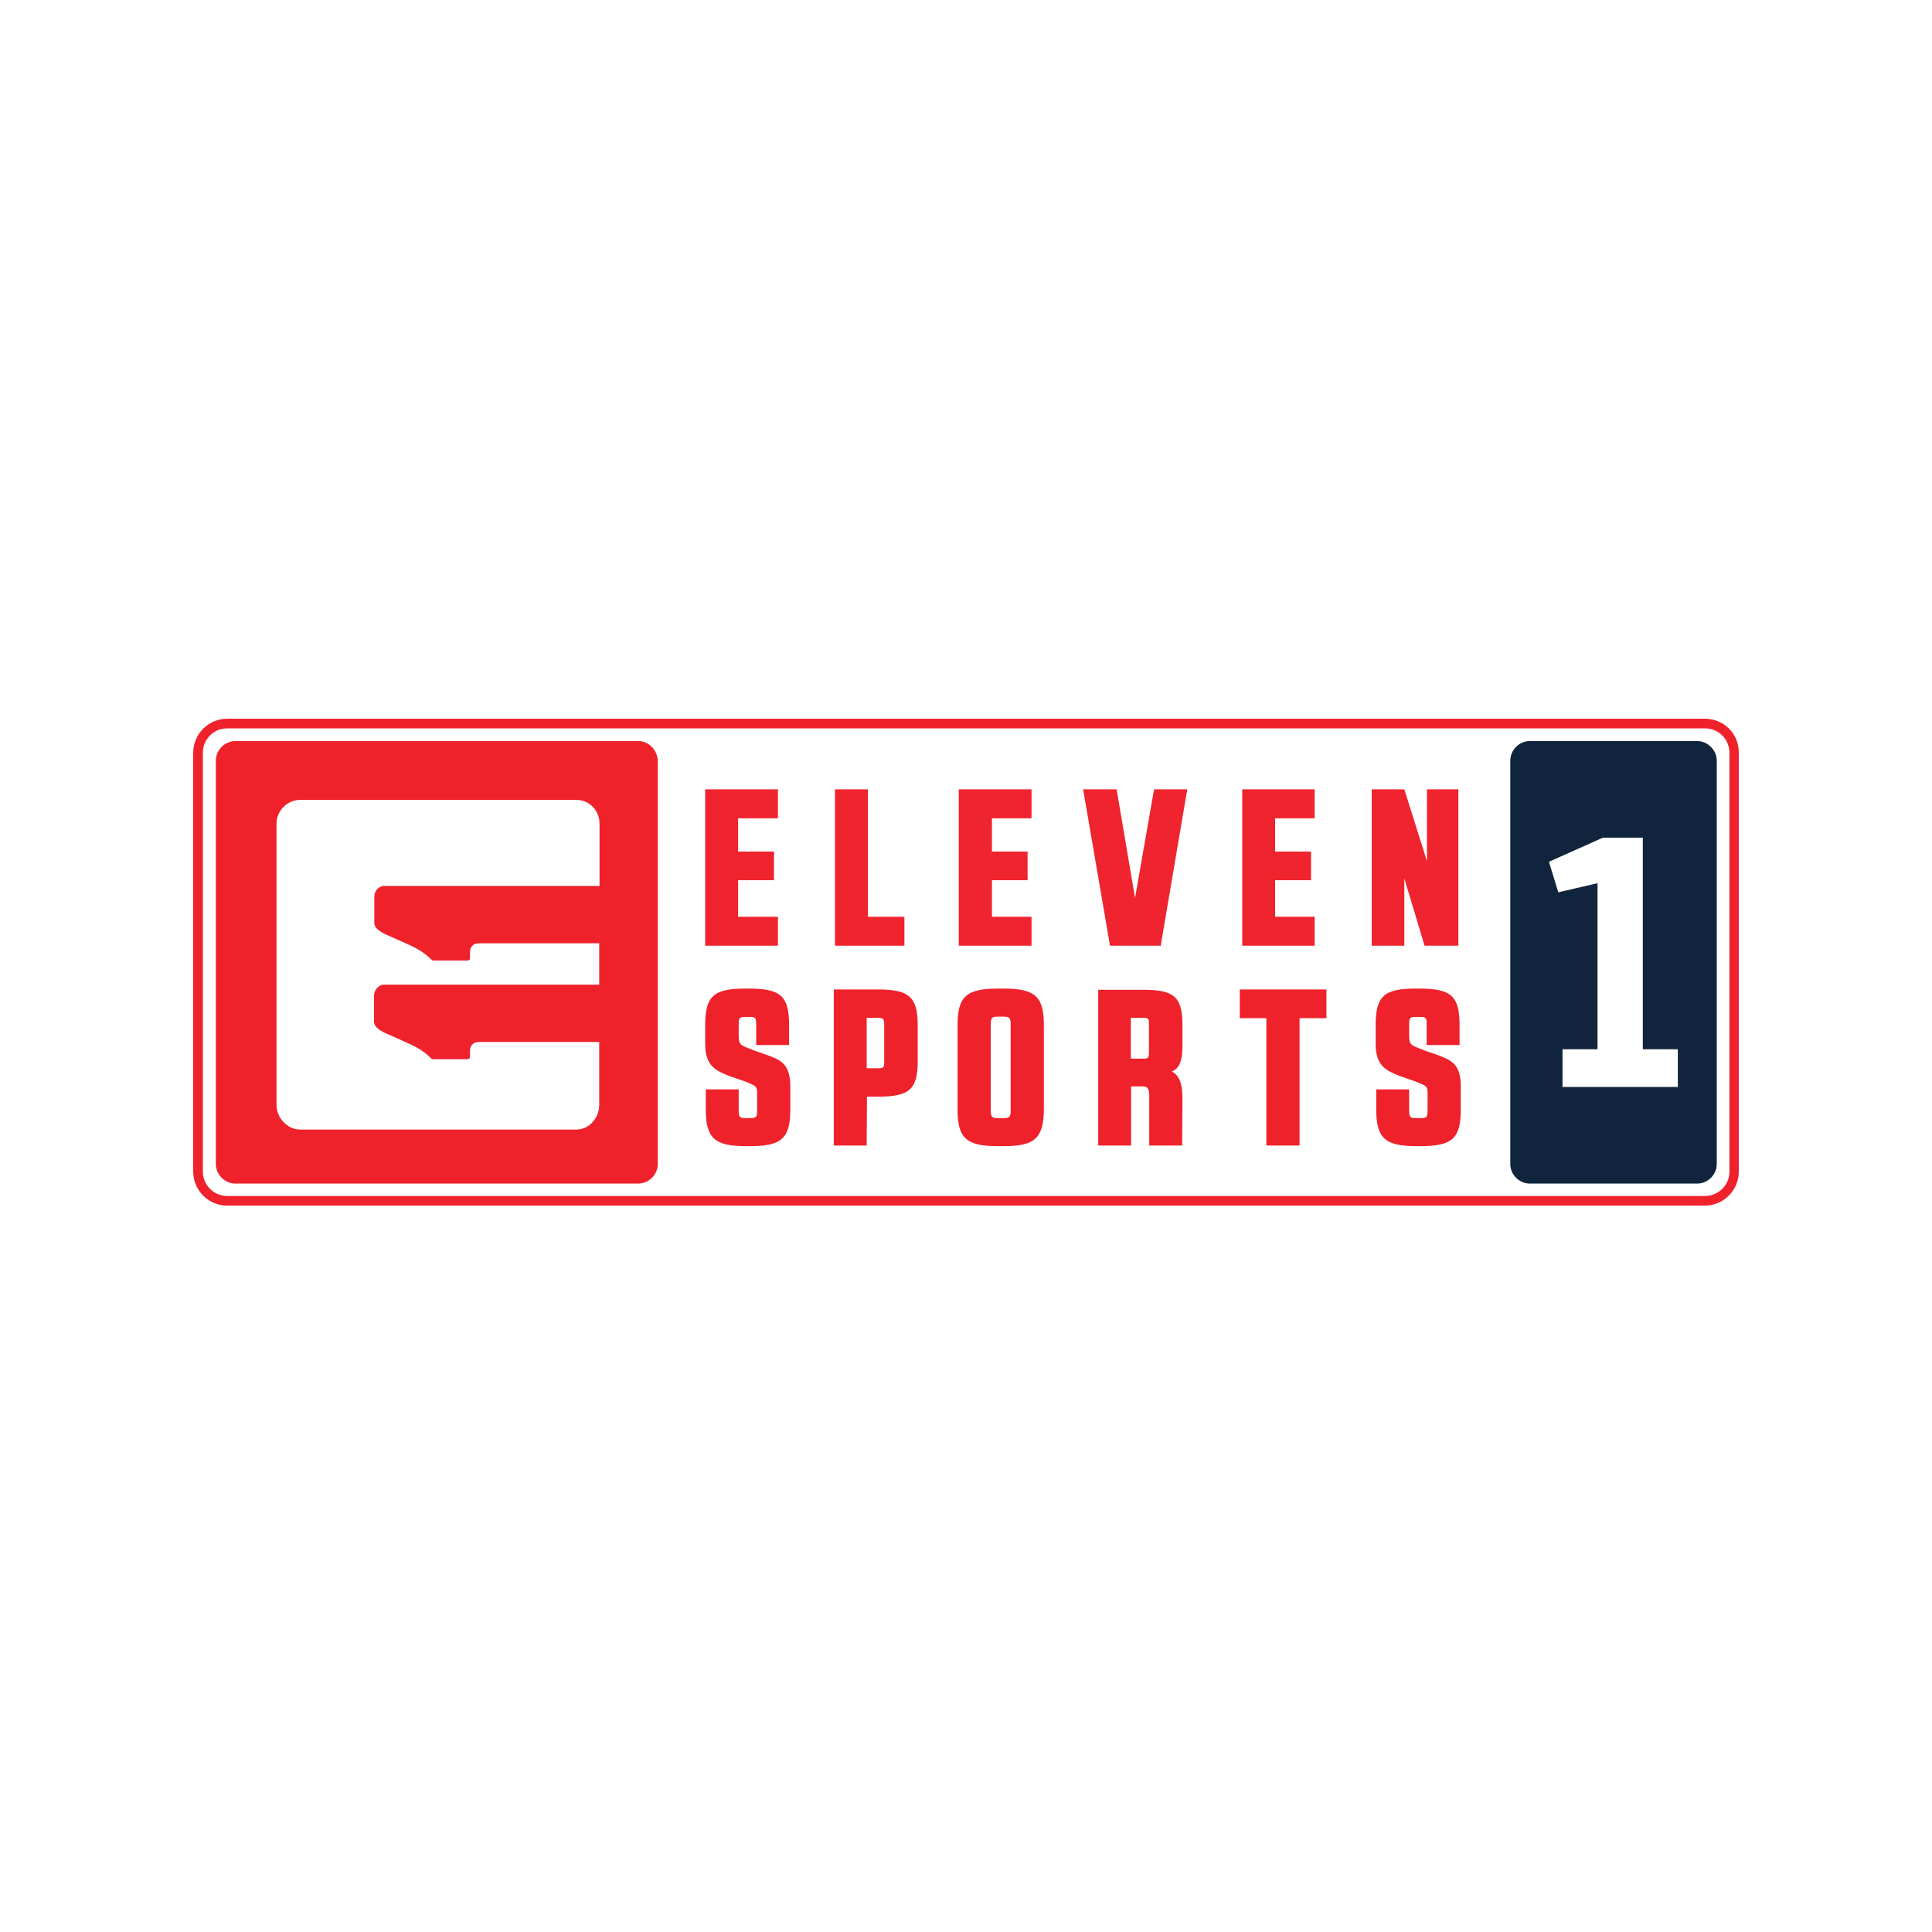
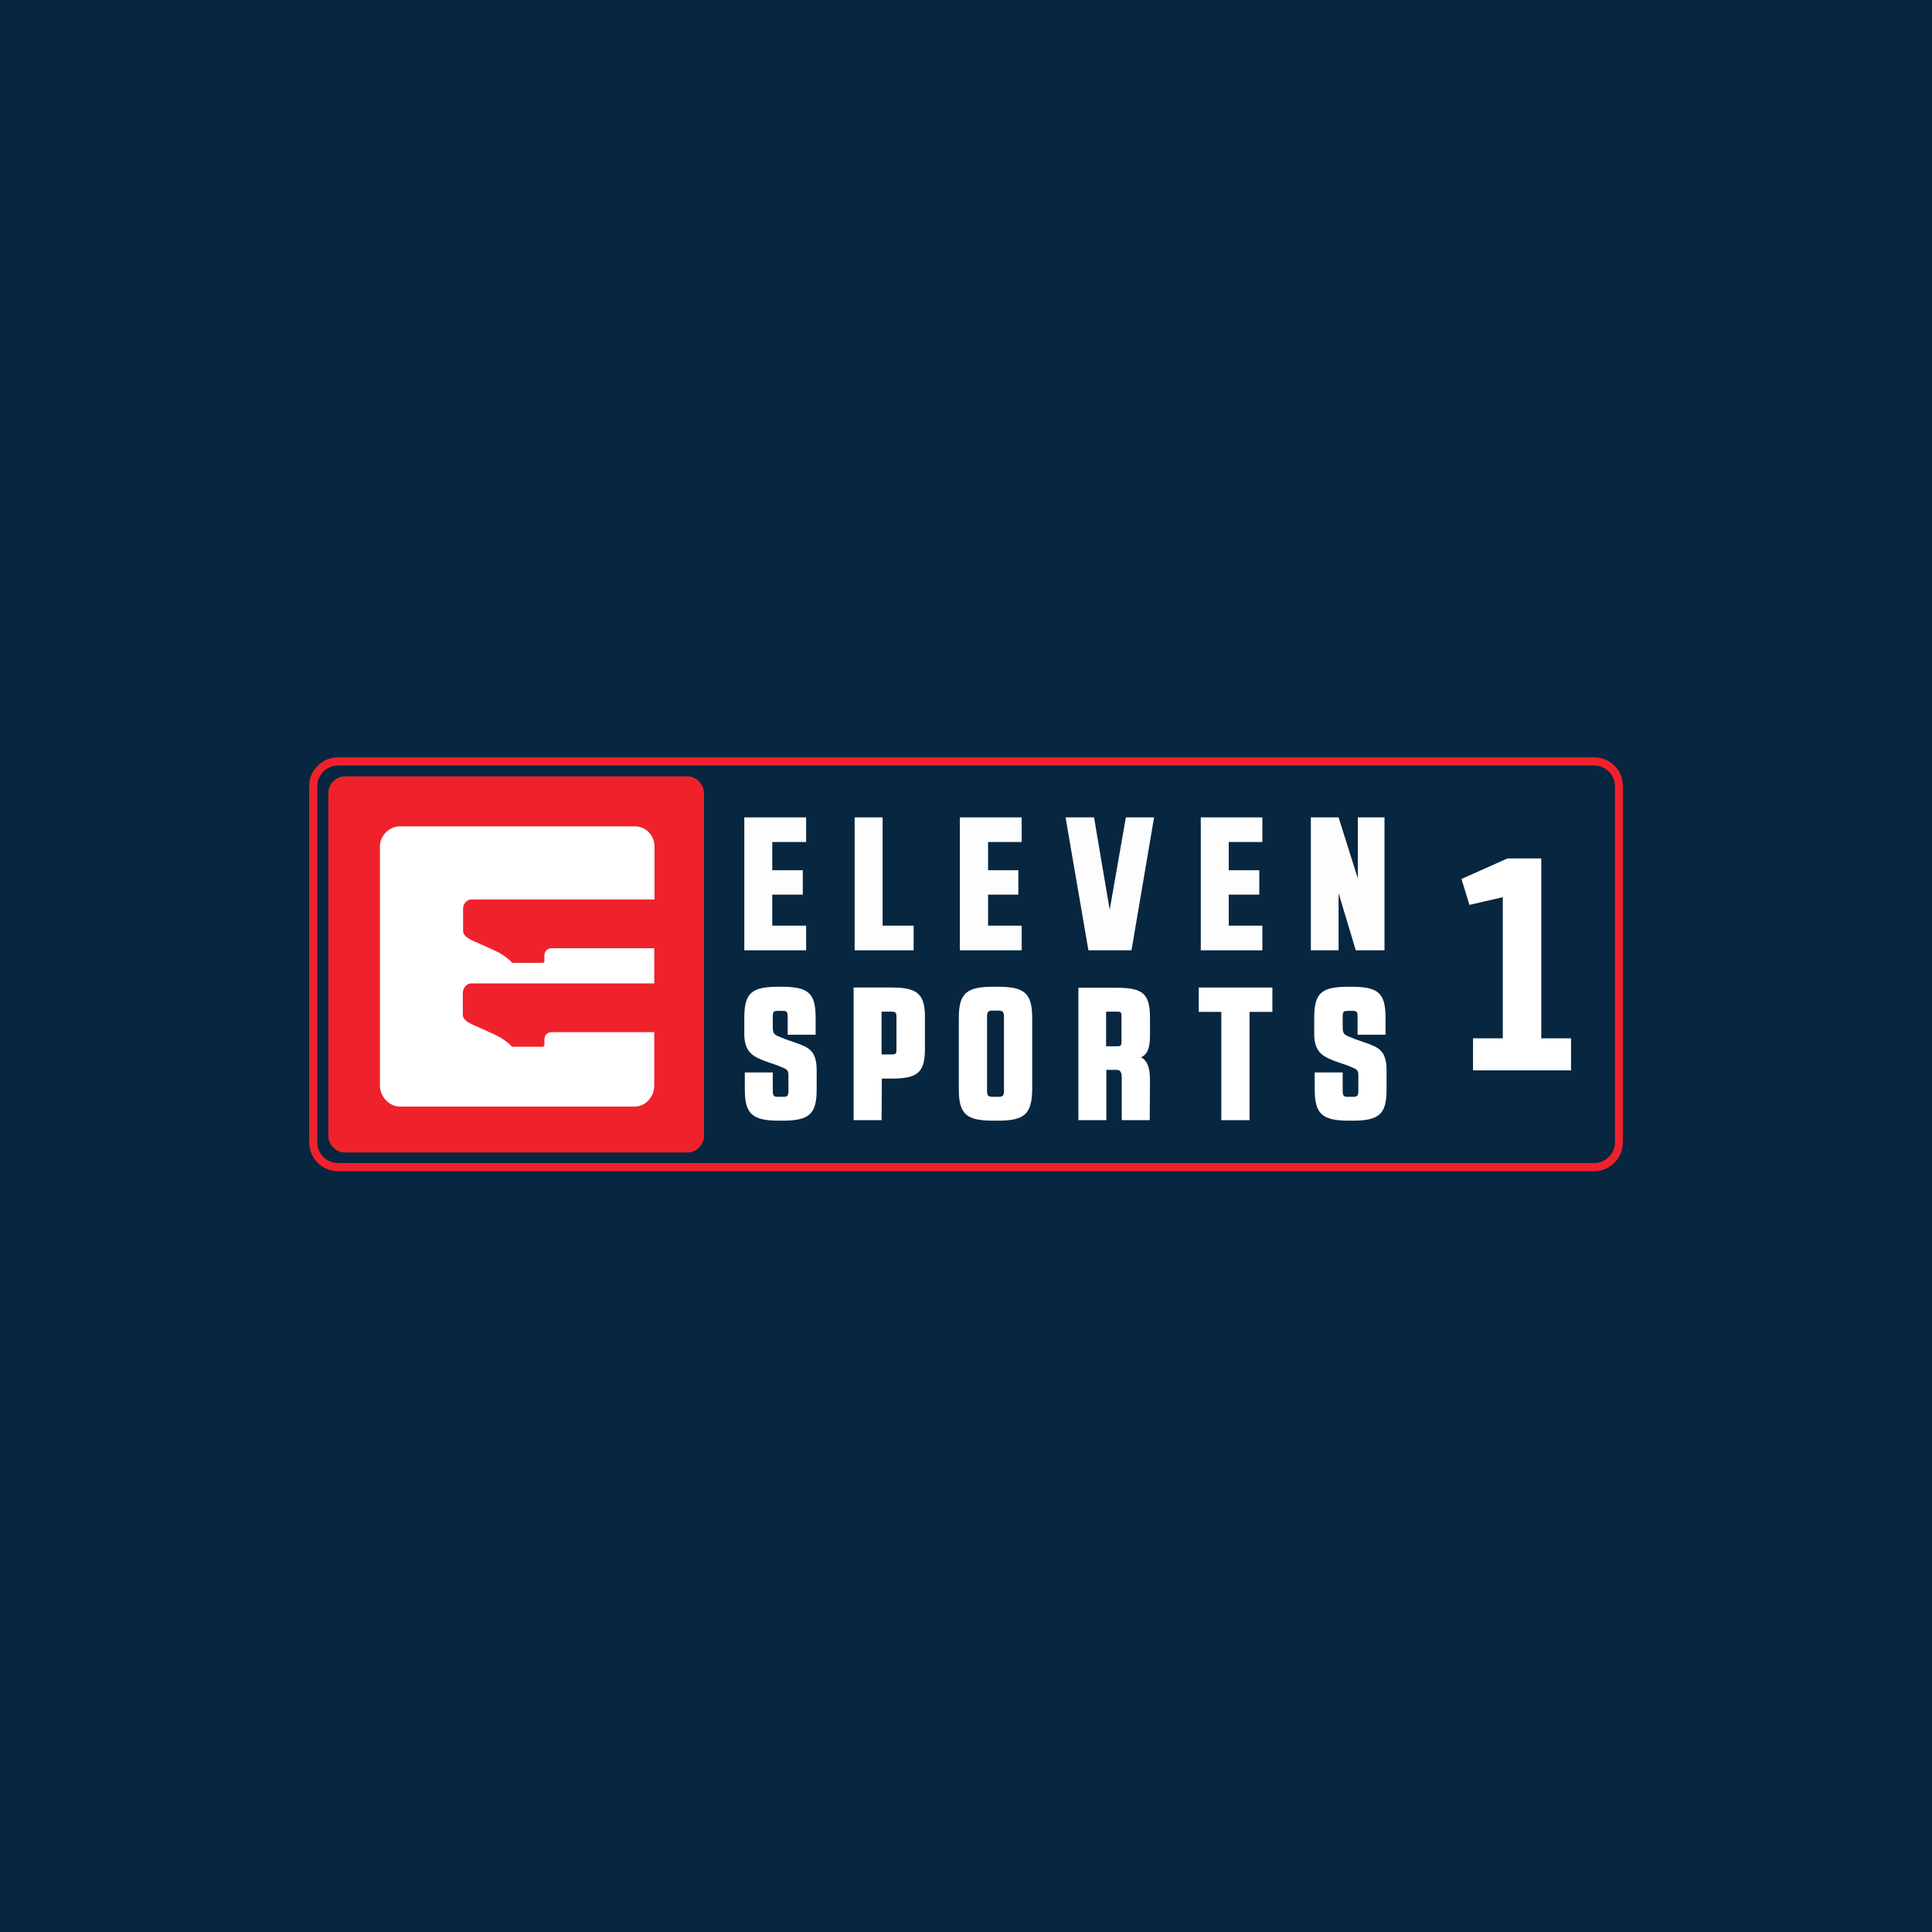
<svg xmlns="http://www.w3.org/2000/svg" width="250" height="250" viewBox="0 0 250 250" fill="none">
-   <rect width="250" height="250" fill="white" />
-   <path d="M220.624 93H29.414C26.992 93 25 94.953 25 97.414V151.594C25 154.015 26.953 156.008 29.414 156.008H220.585C223.007 156.008 224.999 154.055 224.999 151.594V97.414C225.038 94.953 223.046 93 220.624 93ZM223.788 151.594C223.788 153.351 222.382 154.758 220.624 154.758H29.414C27.656 154.758 26.25 153.351 26.25 151.594V97.414C26.25 95.656 27.656 94.25 29.414 94.25H220.624C222.382 94.25 223.788 95.656 223.788 97.414V151.594Z" fill="#EF222C" />
-   <path d="M82.578 95.891H30.469C29.102 95.891 27.93 97.023 27.93 98.43V150.617C27.93 151.984 29.062 153.156 30.469 153.156H82.578C83.945 153.156 85.117 152.023 85.117 150.617V98.43C85.078 97.062 83.945 95.891 82.578 95.891Z" fill="#EF222C" />
-   <path d="M48.438 116.008V119.406C48.438 119.719 48.555 119.953 48.789 120.187C49.062 120.461 49.414 120.656 49.766 120.852C50.82 121.32 51.914 121.789 53.008 122.297C54.062 122.766 55.078 123.391 55.898 124.25L56.055 124.289C57.5 124.289 58.945 124.289 60.391 124.289H60.547C60.742 124.25 60.82 124.172 60.82 123.977C60.82 123.742 60.82 123.469 60.82 123.234C60.82 122.883 60.898 122.57 61.172 122.336C61.406 122.102 61.719 122.062 62.031 122.062H77.539V127.414H49.727H49.531C48.906 127.531 48.438 128.156 48.398 128.781V132.18C48.398 132.492 48.516 132.726 48.75 132.961C49.023 133.234 49.375 133.43 49.727 133.625C50.781 134.094 51.875 134.562 52.969 135.07C54.023 135.539 55.039 136.164 55.859 137.023L56.016 137.062C57.461 137.062 58.906 137.062 60.352 137.062H60.547C60.742 137.023 60.781 136.945 60.82 136.75C60.82 136.516 60.82 136.242 60.82 136.008C60.82 135.656 60.898 135.344 61.172 135.109C61.406 134.875 61.719 134.836 62.031 134.836H77.539V143C77.539 144.641 76.25 146.164 74.57 146.164H38.828C37.188 146.164 35.781 144.641 35.781 143V106.555C35.781 104.914 37.188 103.508 38.828 103.508H74.609C76.25 103.508 77.578 104.875 77.578 106.555V114.641H49.727H49.531C48.906 114.758 48.438 115.383 48.438 116.008Z" fill="white" />
-   <path opacity="0.99" d="M100.664 122.375H91.25V102.141H100.664V105.891H95.508V110.187H100.156V113.898H95.508V118.625H100.664V122.375Z" fill="#EF222C" />
-   <path opacity="0.99" d="M117.031 122.375H108.047V102.141H112.305V118.625H117.031V122.375Z" fill="#EF222C" />
-   <path opacity="0.99" d="M133.477 122.375H124.062V102.141H133.477V105.891H128.359V110.187H132.969V113.898H128.359V118.625H133.477V122.375Z" fill="#EF222C" />
-   <path opacity="0.99" d="M150.195 122.375H143.633L143.594 122.141L140.156 102.141H144.492L146.875 116.203L149.336 102.141H153.633L150.195 122.375Z" fill="#EF222C" />
-   <path opacity="0.99" d="M170.117 122.375H160.742V102.141H170.117V105.891H165V110.187H169.648V113.898H165V118.625H170.117V122.375Z" fill="#EF222C" />
-   <path opacity="0.99" d="M188.711 122.375H184.336L181.719 113.664V122.375H177.5V102.141H181.719L184.648 111.437V102.141H188.711V122.375Z" fill="#EF222C" />
-   <path d="M97.07 148.312H96.562C92.461 148.312 91.328 147.297 91.328 143.547V140.969H95.586V143.781C95.586 144.641 95.82 144.68 96.523 144.68H97.031C97.734 144.68 97.969 144.641 97.969 143.781V141.437C97.969 140.578 97.734 140.5 96.914 140.148C96.758 140.109 96.641 140.031 96.445 139.953L94.414 139.25C92.734 138.586 91.25 138 91.25 135.109V132.687C91.25 128.898 92.305 127.922 96.484 127.922H96.875C101.055 127.922 102.109 128.898 102.109 132.687V135.227H97.852V132.453C97.852 131.594 97.617 131.594 96.914 131.594H96.523C95.781 131.594 95.586 131.633 95.586 132.453V134.016C95.586 135.187 95.82 135.266 97.305 135.812L97.344 135.852L99.258 136.516C100.937 137.141 102.266 137.609 102.266 140.578V143.586C102.266 147.297 101.133 148.312 97.07 148.312Z" fill="#EF222C" />
-   <path d="M112.148 148.234H107.891V128.039H113.672C117.617 128.039 118.75 129.016 118.75 132.609V137.336C118.75 140.93 117.695 141.906 113.672 141.906H112.187L112.148 148.234ZM112.148 138.234H113.594C114.219 138.234 114.414 138.195 114.414 137.531V132.453C114.414 131.789 114.18 131.711 113.594 131.711H112.148V138.234Z" fill="#EF222C" />
-   <path d="M129.844 148.312H129.141C125.039 148.312 123.906 147.297 123.906 143.547V132.687C123.906 128.937 125.039 127.922 129.141 127.922H129.844C133.945 127.922 135.078 128.937 135.078 132.687V143.547C135.039 147.297 133.906 148.312 129.844 148.312ZM129.18 131.555C128.437 131.555 128.203 131.633 128.203 132.492V143.742C128.203 144.602 128.437 144.68 129.18 144.68H129.805C130.547 144.68 130.781 144.602 130.781 143.742V132.492C130.781 131.633 130.508 131.555 129.805 131.555H129.18Z" fill="#EF222C" />
-   <path d="M152.969 148.234H148.711V141.672C148.711 140.578 148.125 140.578 147.93 140.578H146.367V148.234H142.109V128.078H147.969C151.953 128.078 153.008 129.016 153.008 132.648V135.383C153.008 137.258 152.617 138.234 151.641 138.664C152.617 139.172 153.008 140.227 153.008 142.141L152.969 148.234ZM146.328 136.984H147.93C148.477 136.984 148.672 136.984 148.672 136.242V132.375C148.672 131.711 148.477 131.711 147.891 131.711H146.328V136.984Z" fill="#EF222C" />
-   <path d="M168.164 148.234H163.867V131.75H160.43V128.039H171.641V131.75H168.164V148.234Z" fill="#EF222C" />
-   <path d="M183.828 148.312H183.32C179.219 148.312 178.086 147.297 178.086 143.547V140.969H182.344V143.781C182.344 144.641 182.578 144.68 183.281 144.68H183.789C184.492 144.68 184.727 144.641 184.727 143.781V141.437C184.727 140.578 184.492 140.5 183.672 140.148C183.516 140.109 183.398 140.031 183.203 139.953L181.172 139.25C179.492 138.586 178.008 138 178.008 135.109V132.687C178.008 128.898 179.062 127.922 183.242 127.922H183.633C187.812 127.922 188.867 128.898 188.867 132.687V135.227H184.609V132.453C184.609 131.594 184.375 131.594 183.672 131.594H183.281C182.539 131.594 182.344 131.633 182.344 132.453V134.016C182.344 135.187 182.578 135.266 184.062 135.812L184.102 135.852L186.016 136.516C187.695 137.141 189.023 137.609 189.023 140.578V143.586C189.023 147.297 187.93 148.312 183.828 148.312Z" fill="#EF222C" />
-   <path d="M222.148 98.43V150.617C222.148 151.984 221.016 153.156 219.609 153.156H197.969C196.602 153.156 195.43 152.023 195.43 150.617V98.43C195.43 97.062 196.562 95.891 197.969 95.891H219.609C220.976 95.891 222.148 97.062 222.148 98.43Z" fill="#10253D" />
-   <path d="M200.43 111.516L207.422 108.391H212.578V135.773H217.109V140.656H202.187V135.773H206.719V114.289L201.641 115.461L200.43 111.516Z" fill="white" />
+   <rect width="250" height="250" fill="#072640" />
+   <path d="M206.281 98H43.752C41.693 98 40 99.66 40 101.752V147.805C40 149.863 41.66 151.556 43.752 151.556H206.248C208.306 151.556 210 149.896 210 147.805V101.752C210.033 99.66 208.339 98 206.281 98ZM208.97 147.805C208.97 149.299 207.775 150.494 206.281 150.494H43.752C42.258 150.494 41.062 149.299 41.062 147.805V101.752C41.062 100.258 42.258 99.062 43.752 99.062H206.281C207.775 99.062 208.97 100.258 208.97 101.752V147.805Z" fill="#EF222C" />
+   <path d="M88.941 100.457H44.648C43.486 100.457 42.49 101.42 42.49 102.615V146.974C42.49 148.137 43.453 149.133 44.648 149.133H88.941C90.103 149.133 91.1 148.17 91.1 146.974V102.615C91.066 101.453 90.103 100.457 88.941 100.457Z" fill="#EF222C" />
+   <path d="M59.922 117.557V120.445C59.922 120.711 60.022 120.91 60.221 121.109C60.453 121.342 60.752 121.508 61.051 121.674C61.947 122.072 62.877 122.471 63.807 122.902C64.703 123.301 65.566 123.832 66.264 124.562L66.396 124.596C67.625 124.596 68.853 124.596 70.082 124.596H70.215C70.381 124.562 70.447 124.496 70.447 124.33C70.447 124.131 70.447 123.898 70.447 123.699C70.447 123.4 70.514 123.135 70.746 122.936C70.945 122.736 71.211 122.703 71.477 122.703H84.658V127.252H61.017H60.852C60.32 127.352 59.922 127.883 59.889 128.414V131.303C59.889 131.568 59.988 131.768 60.188 131.967C60.42 132.199 60.719 132.365 61.017 132.531C61.914 132.93 62.844 133.328 63.773 133.76C64.67 134.158 65.533 134.689 66.23 135.42L66.363 135.453C67.592 135.453 68.82 135.453 70.049 135.453H70.215C70.381 135.42 70.414 135.353 70.447 135.187C70.447 134.988 70.447 134.756 70.447 134.557C70.447 134.258 70.514 133.992 70.746 133.793C70.945 133.594 71.211 133.56 71.477 133.56H84.658V140.5C84.658 141.894 83.562 143.189 82.135 143.189H51.754C50.359 143.189 49.164 141.894 49.164 140.5V109.521C49.164 108.127 50.359 106.932 51.754 106.932H82.168C83.562 106.932 84.691 108.094 84.691 109.521V116.395H61.017H60.852C60.32 116.494 59.922 117.025 59.922 117.557Z" fill="white" />
+   <path opacity="0.99" d="M104.314 122.969H96.312V105.77H104.314V108.957H99.932V112.609H103.883V115.764H99.932V119.781H104.314V122.969Z" fill="white" />
+   <path opacity="0.99" d="M118.227 122.969H110.59V105.77H114.209V119.781H118.227V122.969Z" fill="white" />
+   <path opacity="0.99" d="M132.205 122.969H124.203V105.77H132.205V108.957H127.855V112.609H131.773V115.764H127.855V119.781H132.205V122.969Z" fill="white" />
+   <path opacity="0.99" d="M146.416 122.969H140.838L140.805 122.769L137.883 105.77H141.568L143.594 117.723L145.686 105.77H149.338L146.416 122.969Z" fill="white" />
+   <path opacity="0.99" d="M163.35 122.969H155.381V105.77H163.35V108.957H159V112.609H162.951V115.764H159V119.781H163.35V122.969Z" fill="white" />
+   <path opacity="0.99" d="M179.154 122.969H175.436L173.211 115.564V122.969H169.625V105.77H173.211L175.701 113.672V105.77H179.154V122.969Z" fill="white" />
+   <path d="M101.26 145.016H100.828C97.342 145.016 96.379 144.152 96.379 140.965V138.773H99.998V141.164C99.998 141.894 100.197 141.928 100.795 141.928H101.227C101.824 141.928 102.023 141.894 102.023 141.164V139.172C102.023 138.441 101.824 138.375 101.127 138.076C100.994 138.043 100.895 137.977 100.728 137.91L99.002 137.312C97.574 136.748 96.312 136.25 96.312 133.793V131.734C96.312 128.514 97.209 127.684 100.762 127.684H101.094C104.646 127.684 105.543 128.514 105.543 131.734V133.893H101.924V131.535C101.924 130.805 101.725 130.805 101.127 130.805H100.795C100.164 130.805 99.998 130.838 99.998 131.535V132.863C99.998 133.859 100.197 133.926 101.459 134.391L101.492 134.424L103.119 134.988C104.547 135.52 105.676 135.918 105.676 138.441V140.998C105.676 144.152 104.713 145.016 101.26 145.016Z" fill="white" />
+   <path d="M114.076 144.949H110.457V127.783H115.371C118.725 127.783 119.687 128.613 119.687 131.668V135.686C119.687 138.74 118.791 139.57 115.371 139.57H114.109L114.076 144.949ZM114.076 136.449H115.305C115.836 136.449 116.002 136.416 116.002 135.852V131.535C116.002 130.971 115.803 130.904 115.305 130.904H114.076V136.449Z" fill="white" />
+   <path d="M129.117 145.016H128.52C125.033 145.016 124.07 144.152 124.07 140.965V131.734C124.07 128.547 125.033 127.684 128.52 127.684H129.117C132.603 127.684 133.566 128.547 133.566 131.734V140.965C133.533 144.152 132.57 145.016 129.117 145.016ZM128.553 130.771C127.922 130.771 127.723 130.838 127.723 131.568V141.131C127.723 141.861 127.922 141.928 128.553 141.928H129.084C129.715 141.928 129.914 141.861 129.914 141.131V131.568C129.914 130.838 129.682 130.771 129.084 130.771H128.553Z" fill="white" />
+   <path d="M148.773 144.949H145.154V139.371C145.154 138.441 144.656 138.441 144.49 138.441H143.162V144.949H139.543V127.816H144.523C147.91 127.816 148.807 128.613 148.807 131.701V134.025C148.807 135.619 148.475 136.449 147.645 136.814C148.475 137.246 148.807 138.143 148.807 139.769L148.773 144.949ZM143.129 135.387H144.49C144.955 135.387 145.121 135.387 145.121 134.756V131.469C145.121 130.904 144.955 130.904 144.457 130.904H143.129V135.387Z" fill="white" />
+   <path d="M161.689 144.949H158.037V130.937H155.115V127.783H164.644V130.937H161.689V144.949Z" fill="white" />
+   <path d="M175.004 145.016H174.572C171.086 145.016 170.123 144.152 170.123 140.965V138.773H173.742V141.164C173.742 141.894 173.941 141.928 174.539 141.928H174.971C175.568 141.928 175.768 141.894 175.768 141.164V139.172C175.768 138.441 175.568 138.375 174.871 138.076C174.738 138.043 174.639 137.977 174.473 137.91L172.746 137.312C171.318 136.748 170.057 136.25 170.057 133.793V131.734C170.057 128.514 170.953 127.684 174.506 127.684H174.838C178.391 127.684 179.287 128.514 179.287 131.734V133.893H175.668V131.535C175.668 130.805 175.469 130.805 174.871 130.805H174.539C173.908 130.805 173.742 130.838 173.742 131.535V132.863C173.742 133.859 173.941 133.926 175.203 134.391L175.236 134.424L176.863 134.988C178.291 135.52 179.42 135.918 179.42 138.441V140.998C179.42 144.152 178.49 145.016 175.004 145.016Z" fill="white" />
+   <path d="M189.115 113.738L195.059 111.082H199.441V134.357H203.293V138.508H190.609V134.357H194.461V116.096L190.145 117.092L189.115 113.738Z" fill="white" />
</svg>
